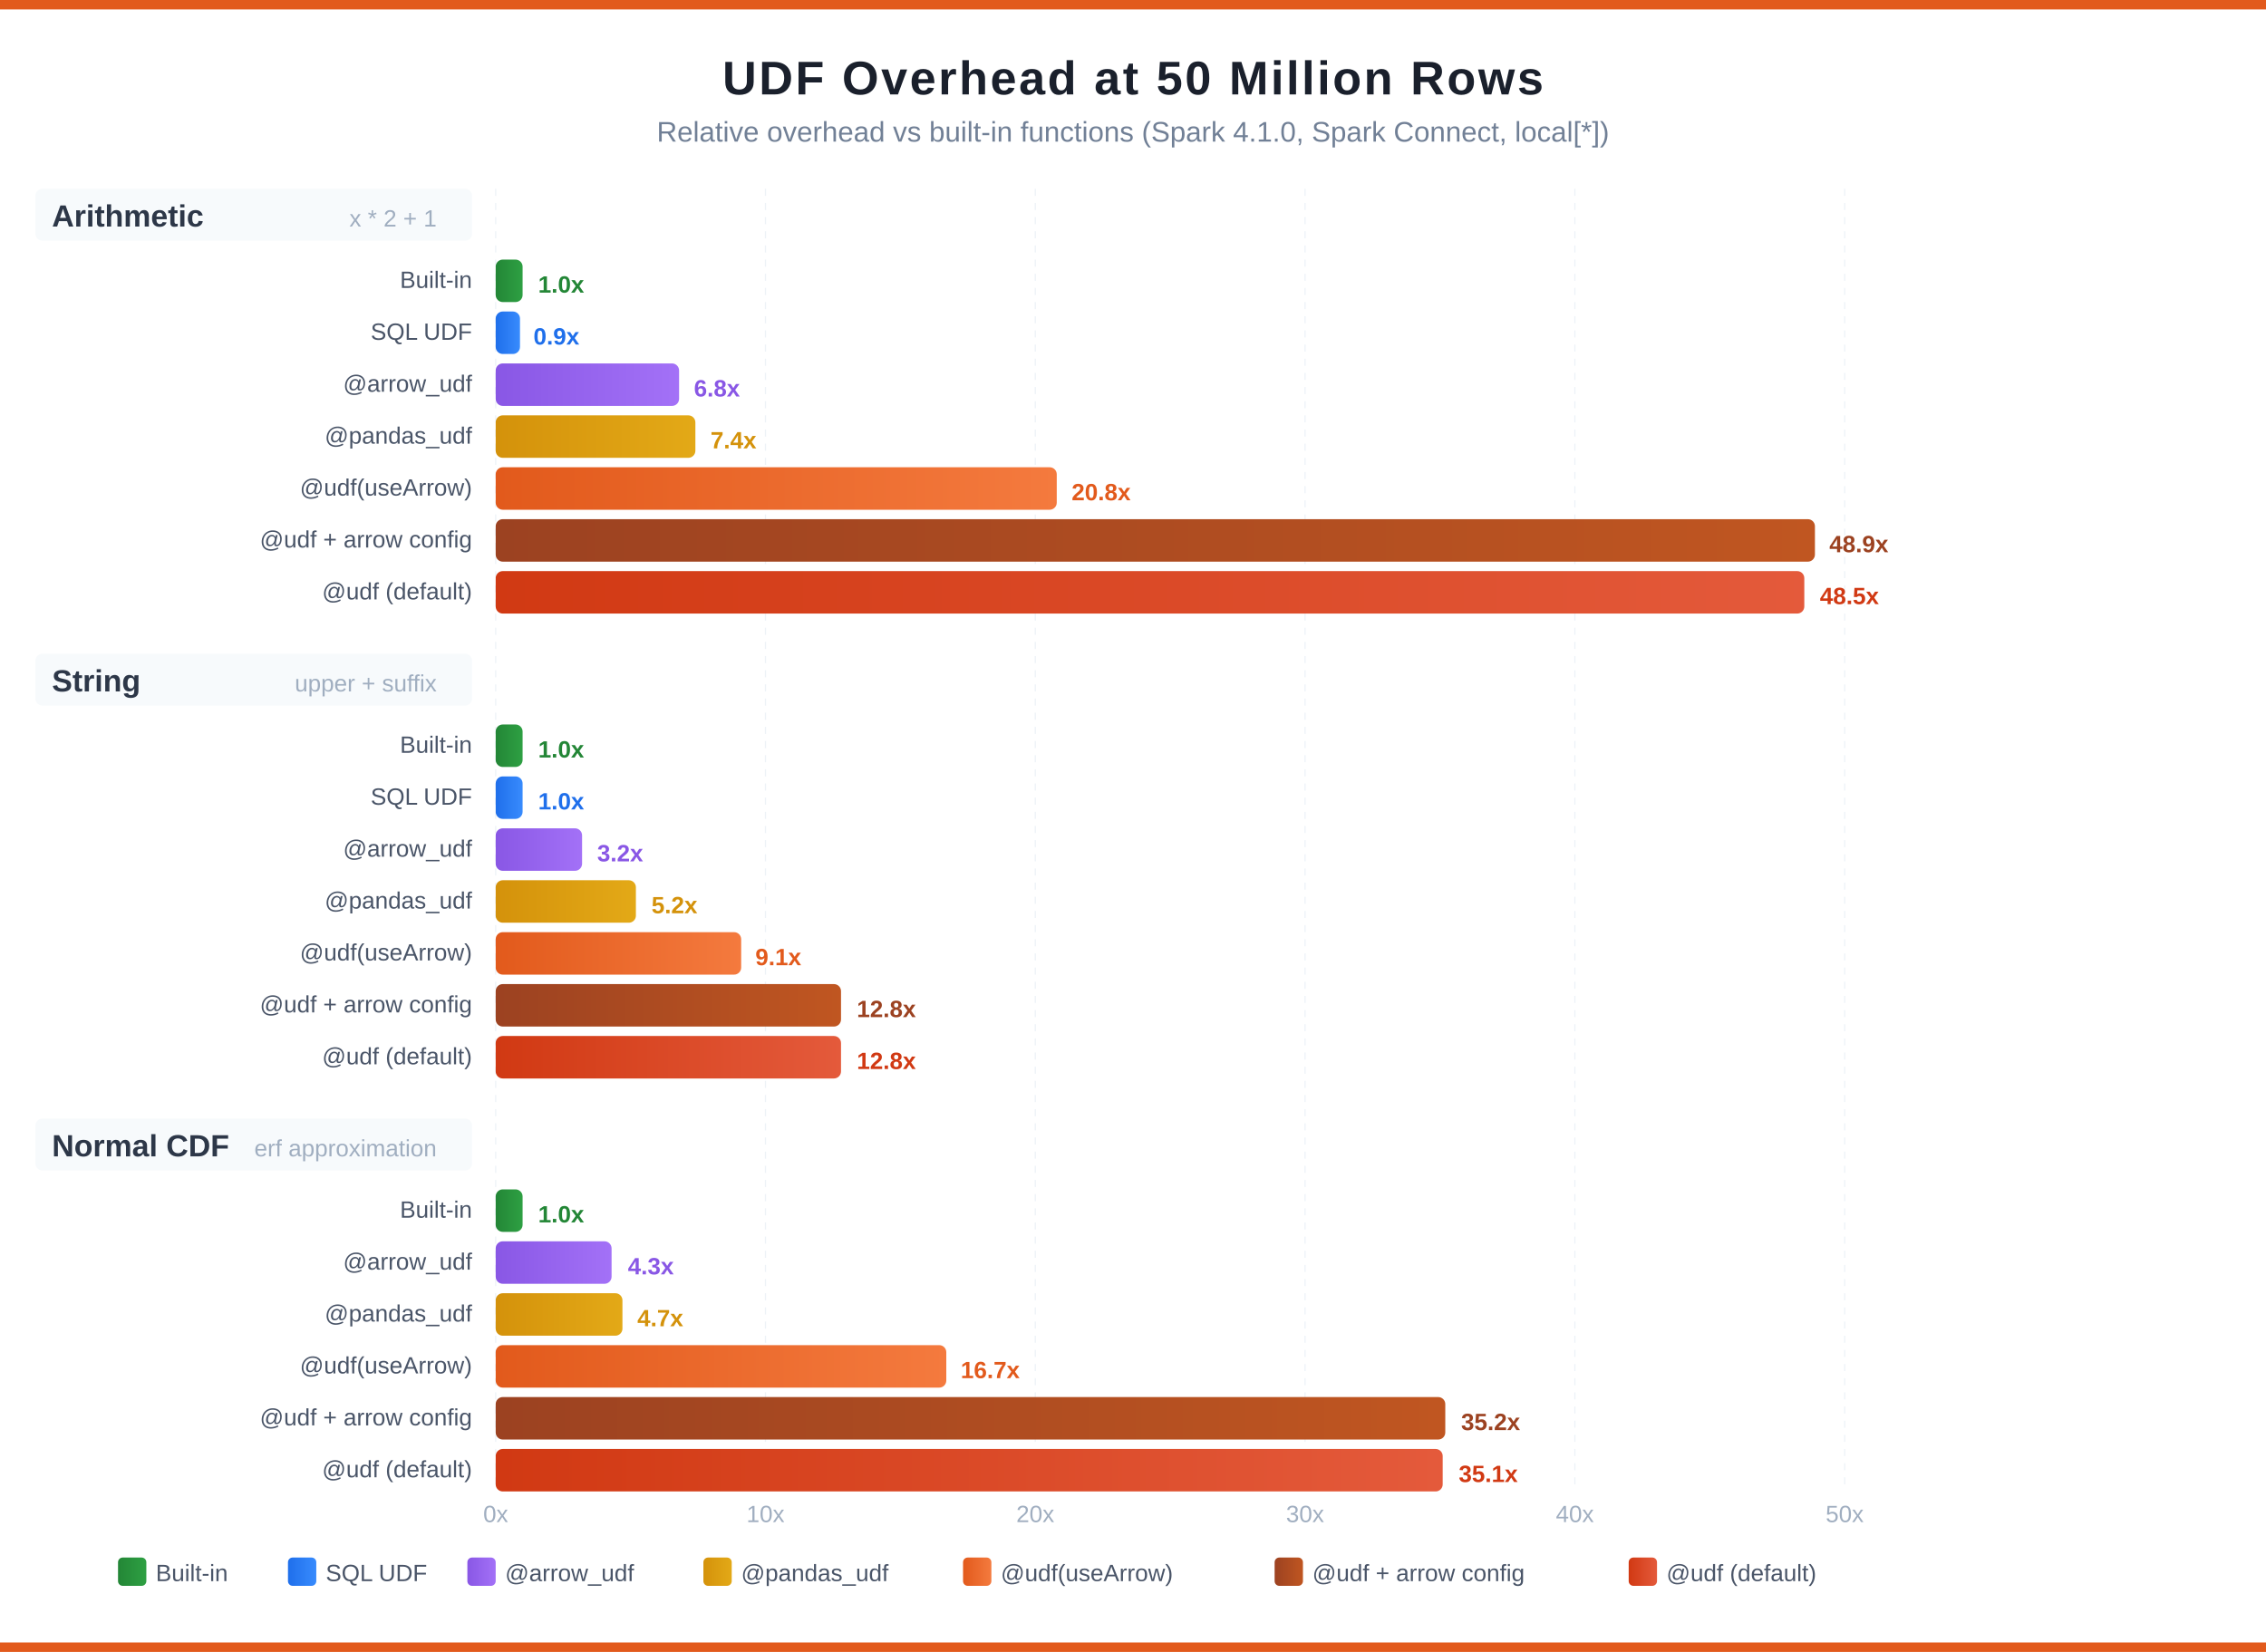
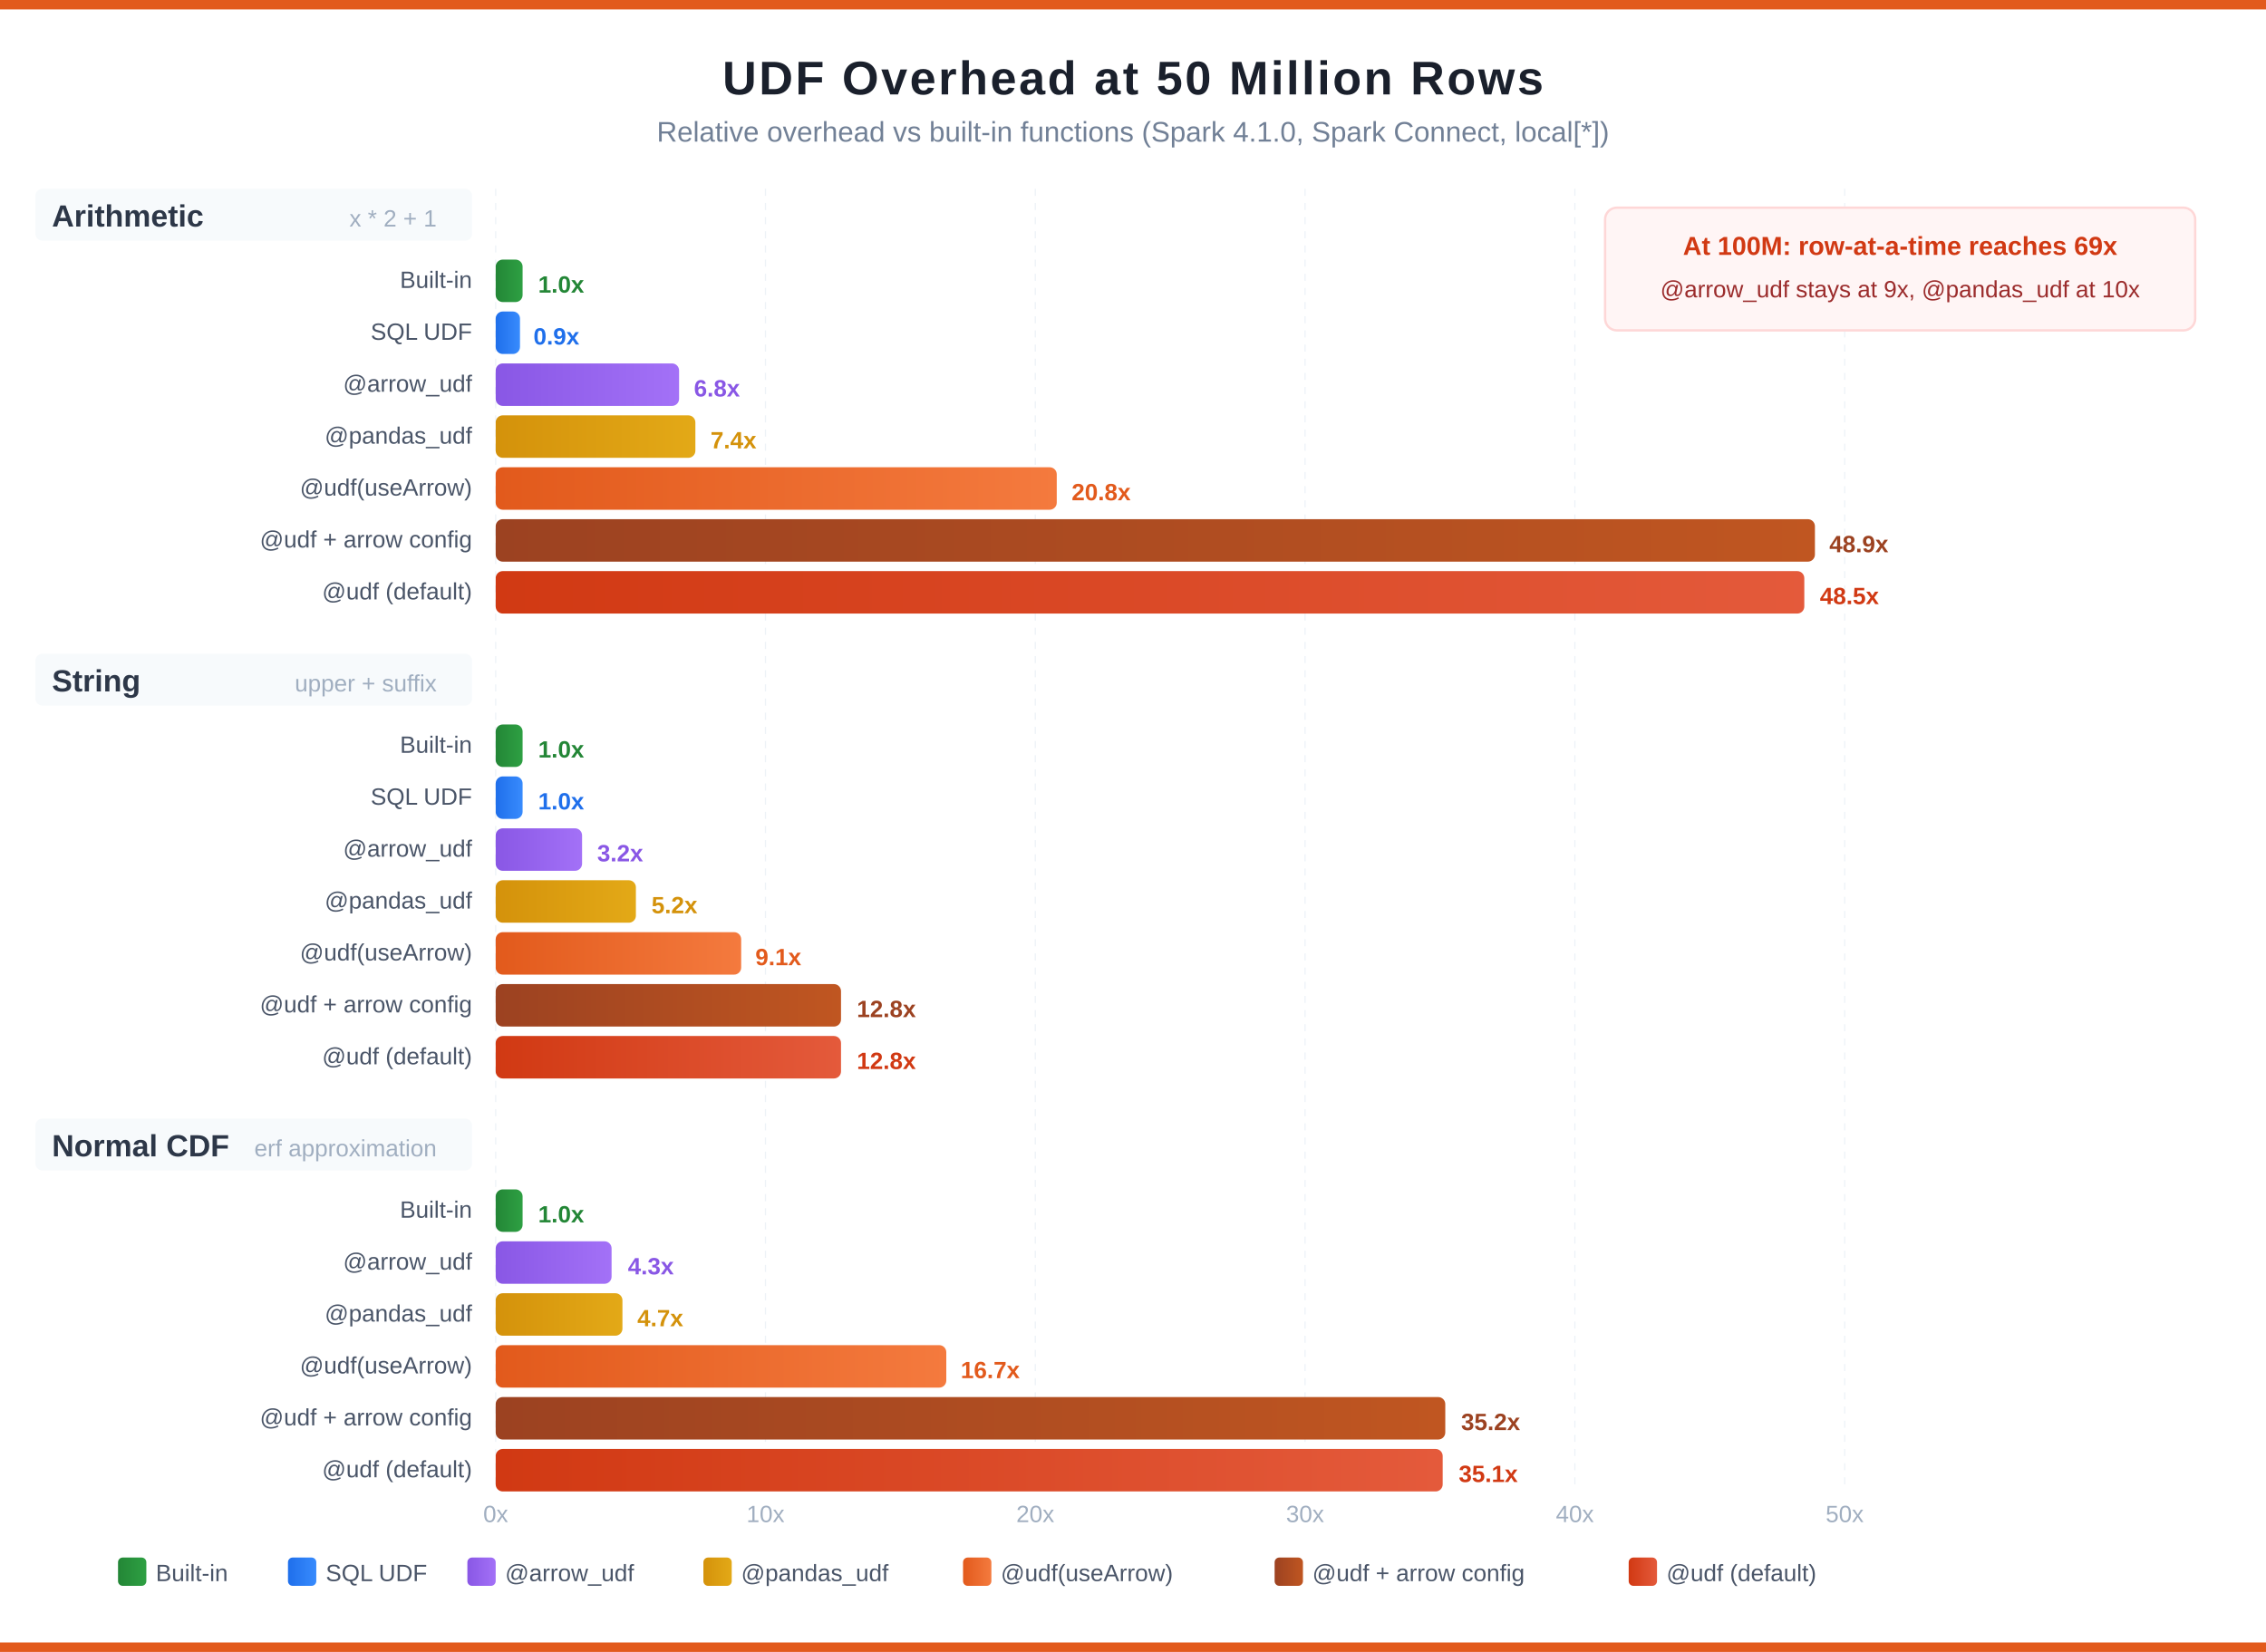
<svg xmlns="http://www.w3.org/2000/svg" viewBox="0 0 960 700" font-family="'Segoe UI', Arial, Helvetica, sans-serif">
  <defs>
    <linearGradient id="g-builtin" x1="0" x2="1" y1="0" y2="0">
      <stop offset="0%" stop-color="#238636" />
      <stop offset="100%" stop-color="#2ea043" />
    </linearGradient>
    <linearGradient id="g-sql" x1="0" x2="1" y1="0" y2="0">
      <stop offset="0%" stop-color="#1f6feb" />
      <stop offset="100%" stop-color="#388bfd" />
    </linearGradient>
    <linearGradient id="g-arrowudf" x1="0" x2="1" y1="0" y2="0">
      <stop offset="0%" stop-color="#8957e5" />
      <stop offset="100%" stop-color="#a371f7" />
    </linearGradient>
    <linearGradient id="g-pandas" x1="0" x2="1" y1="0" y2="0">
      <stop offset="0%" stop-color="#d4920b" />
      <stop offset="100%" stop-color="#e3a917" />
    </linearGradient>
    <linearGradient id="g-arrow" x1="0" x2="1" y1="0" y2="0">
      <stop offset="0%" stop-color="#E25A1C" />
      <stop offset="100%" stop-color="#F47A3E" />
    </linearGradient>
    <linearGradient id="g-arrowopt" x1="0" x2="1" y1="0" y2="0">
      <stop offset="0%" stop-color="#9C4221" />
      <stop offset="100%" stop-color="#C05621" />
    </linearGradient>
    <linearGradient id="g-pickle" x1="0" x2="1" y1="0" y2="0">
      <stop offset="0%" stop-color="#D13913" />
      <stop offset="100%" stop-color="#E45A3B" />
    </linearGradient>
  </defs>
  <rect width="960" height="700" fill="#FFFFFF" />
  <rect x="0" y="0" width="960" height="4" fill="#E25A1C" />
  <text x="480" y="40" font-size="20" fill="#1A202C" text-anchor="middle" font-weight="bold" letter-spacing="1">UDF Overhead at 50 Million Rows</text>
  <text x="480" y="60" font-size="12" fill="#718096" text-anchor="middle">Relative overhead vs built-in functions (Spark 4.1.0, Spark Connect, local[*])</text>
  <g transform="translate(0, 80)">
    <g stroke="#EDF2F7" stroke-width="0.5" stroke-dasharray="3,3">
      <line x1="210" y1="0" x2="210" y2="550" />
      <line x1="324.3" y1="0" x2="324.3" y2="550" />
      <line x1="438.6" y1="0" x2="438.6" y2="550" />
      <line x1="552.9" y1="0" x2="552.9" y2="550" />
      <line x1="667.2" y1="0" x2="667.2" y2="550" />
      <line x1="781.5" y1="0" x2="781.5" y2="550" />
    </g>
    <g font-size="10" fill="#A0AEC0" text-anchor="middle">
      <text x="210" y="565">0x</text>
      <text x="324.3" y="565">10x</text>
      <text x="438.6" y="565">20x</text>
      <text x="552.9" y="565">30x</text>
      <text x="667.2" y="565">40x</text>
      <text x="781.5" y="565">50x</text>
    </g>
    <rect x="15" y="0" width="185" height="22" rx="3" fill="#F7FAFC" />
    <text x="22" y="16" font-size="13" fill="#2D3748" font-weight="bold">Arithmetic</text>
    <text x="185" y="16" font-size="10" fill="#A0AEC0" text-anchor="end">x * 2 + 1</text>
    <text x="200" y="42" font-size="10" fill="#4A5568" text-anchor="end">Built-in</text>
    <rect x="210" y="30" width="11.4" height="18" rx="3" fill="url(#g-builtin)" />
    <text x="228" y="44" font-size="10" fill="#238636" font-weight="600">1.0x</text>
    <text x="200" y="64" font-size="10" fill="#4A5568" text-anchor="end">SQL UDF</text>
    <rect x="210" y="52" width="10.3" height="18" rx="3" fill="url(#g-sql)" />
    <text x="226" y="66" font-size="10" fill="#1f6feb" font-weight="600">0.9x</text>
    <text x="200" y="86" font-size="10" fill="#4A5568" text-anchor="end">@arrow_udf</text>
    <rect x="210" y="74" width="77.7" height="18" rx="3" fill="url(#g-arrowudf)" />
    <text x="294" y="88" font-size="10" fill="#8957e5" font-weight="600">6.8x</text>
    <text x="200" y="108" font-size="10" fill="#4A5568" text-anchor="end">@pandas_udf</text>
    <rect x="210" y="96" width="84.6" height="18" rx="3" fill="url(#g-pandas)" />
    <text x="301" y="110" font-size="10" fill="#d4920b" font-weight="600">7.4x</text>
    <text x="200" y="130" font-size="10" fill="#4A5568" text-anchor="end">@udf(useArrow)</text>
    <rect x="210" y="118" width="237.7" height="18" rx="3" fill="url(#g-arrow)" />
    <text x="454" y="132" font-size="10" fill="#E25A1C" font-weight="600">20.8x</text>
    <text x="200" y="152" font-size="10" fill="#4A5568" text-anchor="end">@udf + arrow config</text>
    <rect x="210" y="140" width="558.9" height="18" rx="3" fill="url(#g-arrowopt)" />
    <text x="775" y="154" font-size="10" fill="#9C4221" font-weight="700">48.9x</text>
    <text x="200" y="174" font-size="10" fill="#4A5568" text-anchor="end">@udf (default)</text>
    <rect x="210" y="162" width="554.4" height="18" rx="3" fill="url(#g-pickle)" />
    <text x="771" y="176" font-size="10" fill="#D13913" font-weight="700">48.5x</text>
    <rect x="15" y="197" width="185" height="22" rx="3" fill="#F7FAFC" />
    <text x="22" y="213" font-size="13" fill="#2D3748" font-weight="bold">String</text>
    <text x="185" y="213" font-size="10" fill="#A0AEC0" text-anchor="end">upper + suffix</text>
    <text x="200" y="239" font-size="10" fill="#4A5568" text-anchor="end">Built-in</text>
    <rect x="210" y="227" width="11.4" height="18" rx="3" fill="url(#g-builtin)" />
    <text x="228" y="241" font-size="10" fill="#238636" font-weight="600">1.0x</text>
    <text x="200" y="261" font-size="10" fill="#4A5568" text-anchor="end">SQL UDF</text>
    <rect x="210" y="249" width="11.4" height="18" rx="3" fill="url(#g-sql)" />
    <text x="228" y="263" font-size="10" fill="#1f6feb" font-weight="600">1.0x</text>
    <text x="200" y="283" font-size="10" fill="#4A5568" text-anchor="end">@arrow_udf</text>
    <rect x="210" y="271" width="36.6" height="18" rx="3" fill="url(#g-arrowudf)" />
    <text x="253" y="285" font-size="10" fill="#8957e5" font-weight="600">3.2x</text>
    <text x="200" y="305" font-size="10" fill="#4A5568" text-anchor="end">@pandas_udf</text>
    <rect x="210" y="293" width="59.4" height="18" rx="3" fill="url(#g-pandas)" />
    <text x="276" y="307" font-size="10" fill="#d4920b" font-weight="600">5.2x</text>
    <text x="200" y="327" font-size="10" fill="#4A5568" text-anchor="end">@udf(useArrow)</text>
    <rect x="210" y="315" width="104.0" height="18" rx="3" fill="url(#g-arrow)" />
    <text x="320" y="329" font-size="10" fill="#E25A1C" font-weight="600">9.1x</text>
    <text x="200" y="349" font-size="10" fill="#4A5568" text-anchor="end">@udf + arrow config</text>
    <rect x="210" y="337" width="146.3" height="18" rx="3" fill="url(#g-arrowopt)" />
    <text x="363" y="351" font-size="10" fill="#9C4221" font-weight="600">12.8x</text>
    <text x="200" y="371" font-size="10" fill="#4A5568" text-anchor="end">@udf (default)</text>
    <rect x="210" y="359" width="146.3" height="18" rx="3" fill="url(#g-pickle)" />
    <text x="363" y="373" font-size="10" fill="#D13913" font-weight="600">12.8x</text>
    <rect x="15" y="394" width="185" height="22" rx="3" fill="#F7FAFC" />
    <text x="22" y="410" font-size="13" fill="#2D3748" font-weight="bold">Normal CDF</text>
    <text x="185" y="410" font-size="10" fill="#A0AEC0" text-anchor="end">erf approximation</text>
    <text x="200" y="436" font-size="10" fill="#4A5568" text-anchor="end">Built-in</text>
    <rect x="210" y="424" width="11.4" height="18" rx="3" fill="url(#g-builtin)" />
    <text x="228" y="438" font-size="10" fill="#238636" font-weight="600">1.0x</text>
    <text x="200" y="458" font-size="10" fill="#4A5568" text-anchor="end">@arrow_udf</text>
    <rect x="210" y="446" width="49.1" height="18" rx="3" fill="url(#g-arrowudf)" />
    <text x="266" y="460" font-size="10" fill="#8957e5" font-weight="600">4.3x</text>
    <text x="200" y="480" font-size="10" fill="#4A5568" text-anchor="end">@pandas_udf</text>
    <rect x="210" y="468" width="53.7" height="18" rx="3" fill="url(#g-pandas)" />
    <text x="270" y="482" font-size="10" fill="#d4920b" font-weight="600">4.7x</text>
    <text x="200" y="502" font-size="10" fill="#4A5568" text-anchor="end">@udf(useArrow)</text>
    <rect x="210" y="490" width="190.9" height="18" rx="3" fill="url(#g-arrow)" />
    <text x="407" y="504" font-size="10" fill="#E25A1C" font-weight="600">16.7x</text>
    <text x="200" y="524" font-size="10" fill="#4A5568" text-anchor="end">@udf + arrow config</text>
    <rect x="210" y="512" width="402.3" height="18" rx="3" fill="url(#g-arrowopt)" />
    <text x="619" y="526" font-size="10" fill="#9C4221" font-weight="700">35.2x</text>
    <text x="200" y="546" font-size="10" fill="#4A5568" text-anchor="end">@udf (default)</text>
    <rect x="210" y="534" width="401.2" height="18" rx="3" fill="url(#g-pickle)" />
    <text x="618" y="548" font-size="10" fill="#D13913" font-weight="700">35.1x</text>
  </g>
+   <g transform="translate(680, 88)">
+     <rect x="0" y="0" width="250" height="52" rx="5" fill="#FFF5F5" stroke="#FED7D7" stroke-width="1" />
+     <text x="125" y="20" font-size="11" fill="#D13913" text-anchor="middle" font-weight="600">At 100M: row-at-a-time reaches 69x</text>
+     <text x="125" y="38" font-size="10" fill="#9B2C2C" text-anchor="middle">@arrow_udf stays at 9x, @pandas_udf at 10x</text>
+   </g>
  <g transform="translate(50, 660)" font-size="10">
    <rect x="0" y="0" width="12" height="12" rx="2" fill="url(#g-builtin)" />
    <text x="16" y="10" fill="#4A5568">Built-in</text>
    <rect x="72" y="0" width="12" height="12" rx="2" fill="url(#g-sql)" />
    <text x="88" y="10" fill="#4A5568">SQL UDF</text>
    <rect x="148" y="0" width="12" height="12" rx="2" fill="url(#g-arrowudf)" />
    <text x="164" y="10" fill="#4A5568">@arrow_udf</text>
    <rect x="248" y="0" width="12" height="12" rx="2" fill="url(#g-pandas)" />
    <text x="264" y="10" fill="#4A5568">@pandas_udf</text>
    <rect x="358" y="0" width="12" height="12" rx="2" fill="url(#g-arrow)" />
    <text x="374" y="10" fill="#4A5568">@udf(useArrow)</text>
    <rect x="490" y="0" width="12" height="12" rx="2" fill="url(#g-arrowopt)" />
    <text x="506" y="10" fill="#4A5568">@udf + arrow config</text>
    <rect x="640" y="0" width="12" height="12" rx="2" fill="url(#g-pickle)" />
    <text x="656" y="10" fill="#4A5568">@udf (default)</text>
  </g>
  <rect x="0" y="696" width="960" height="4" fill="#E25A1C" />
</svg>
